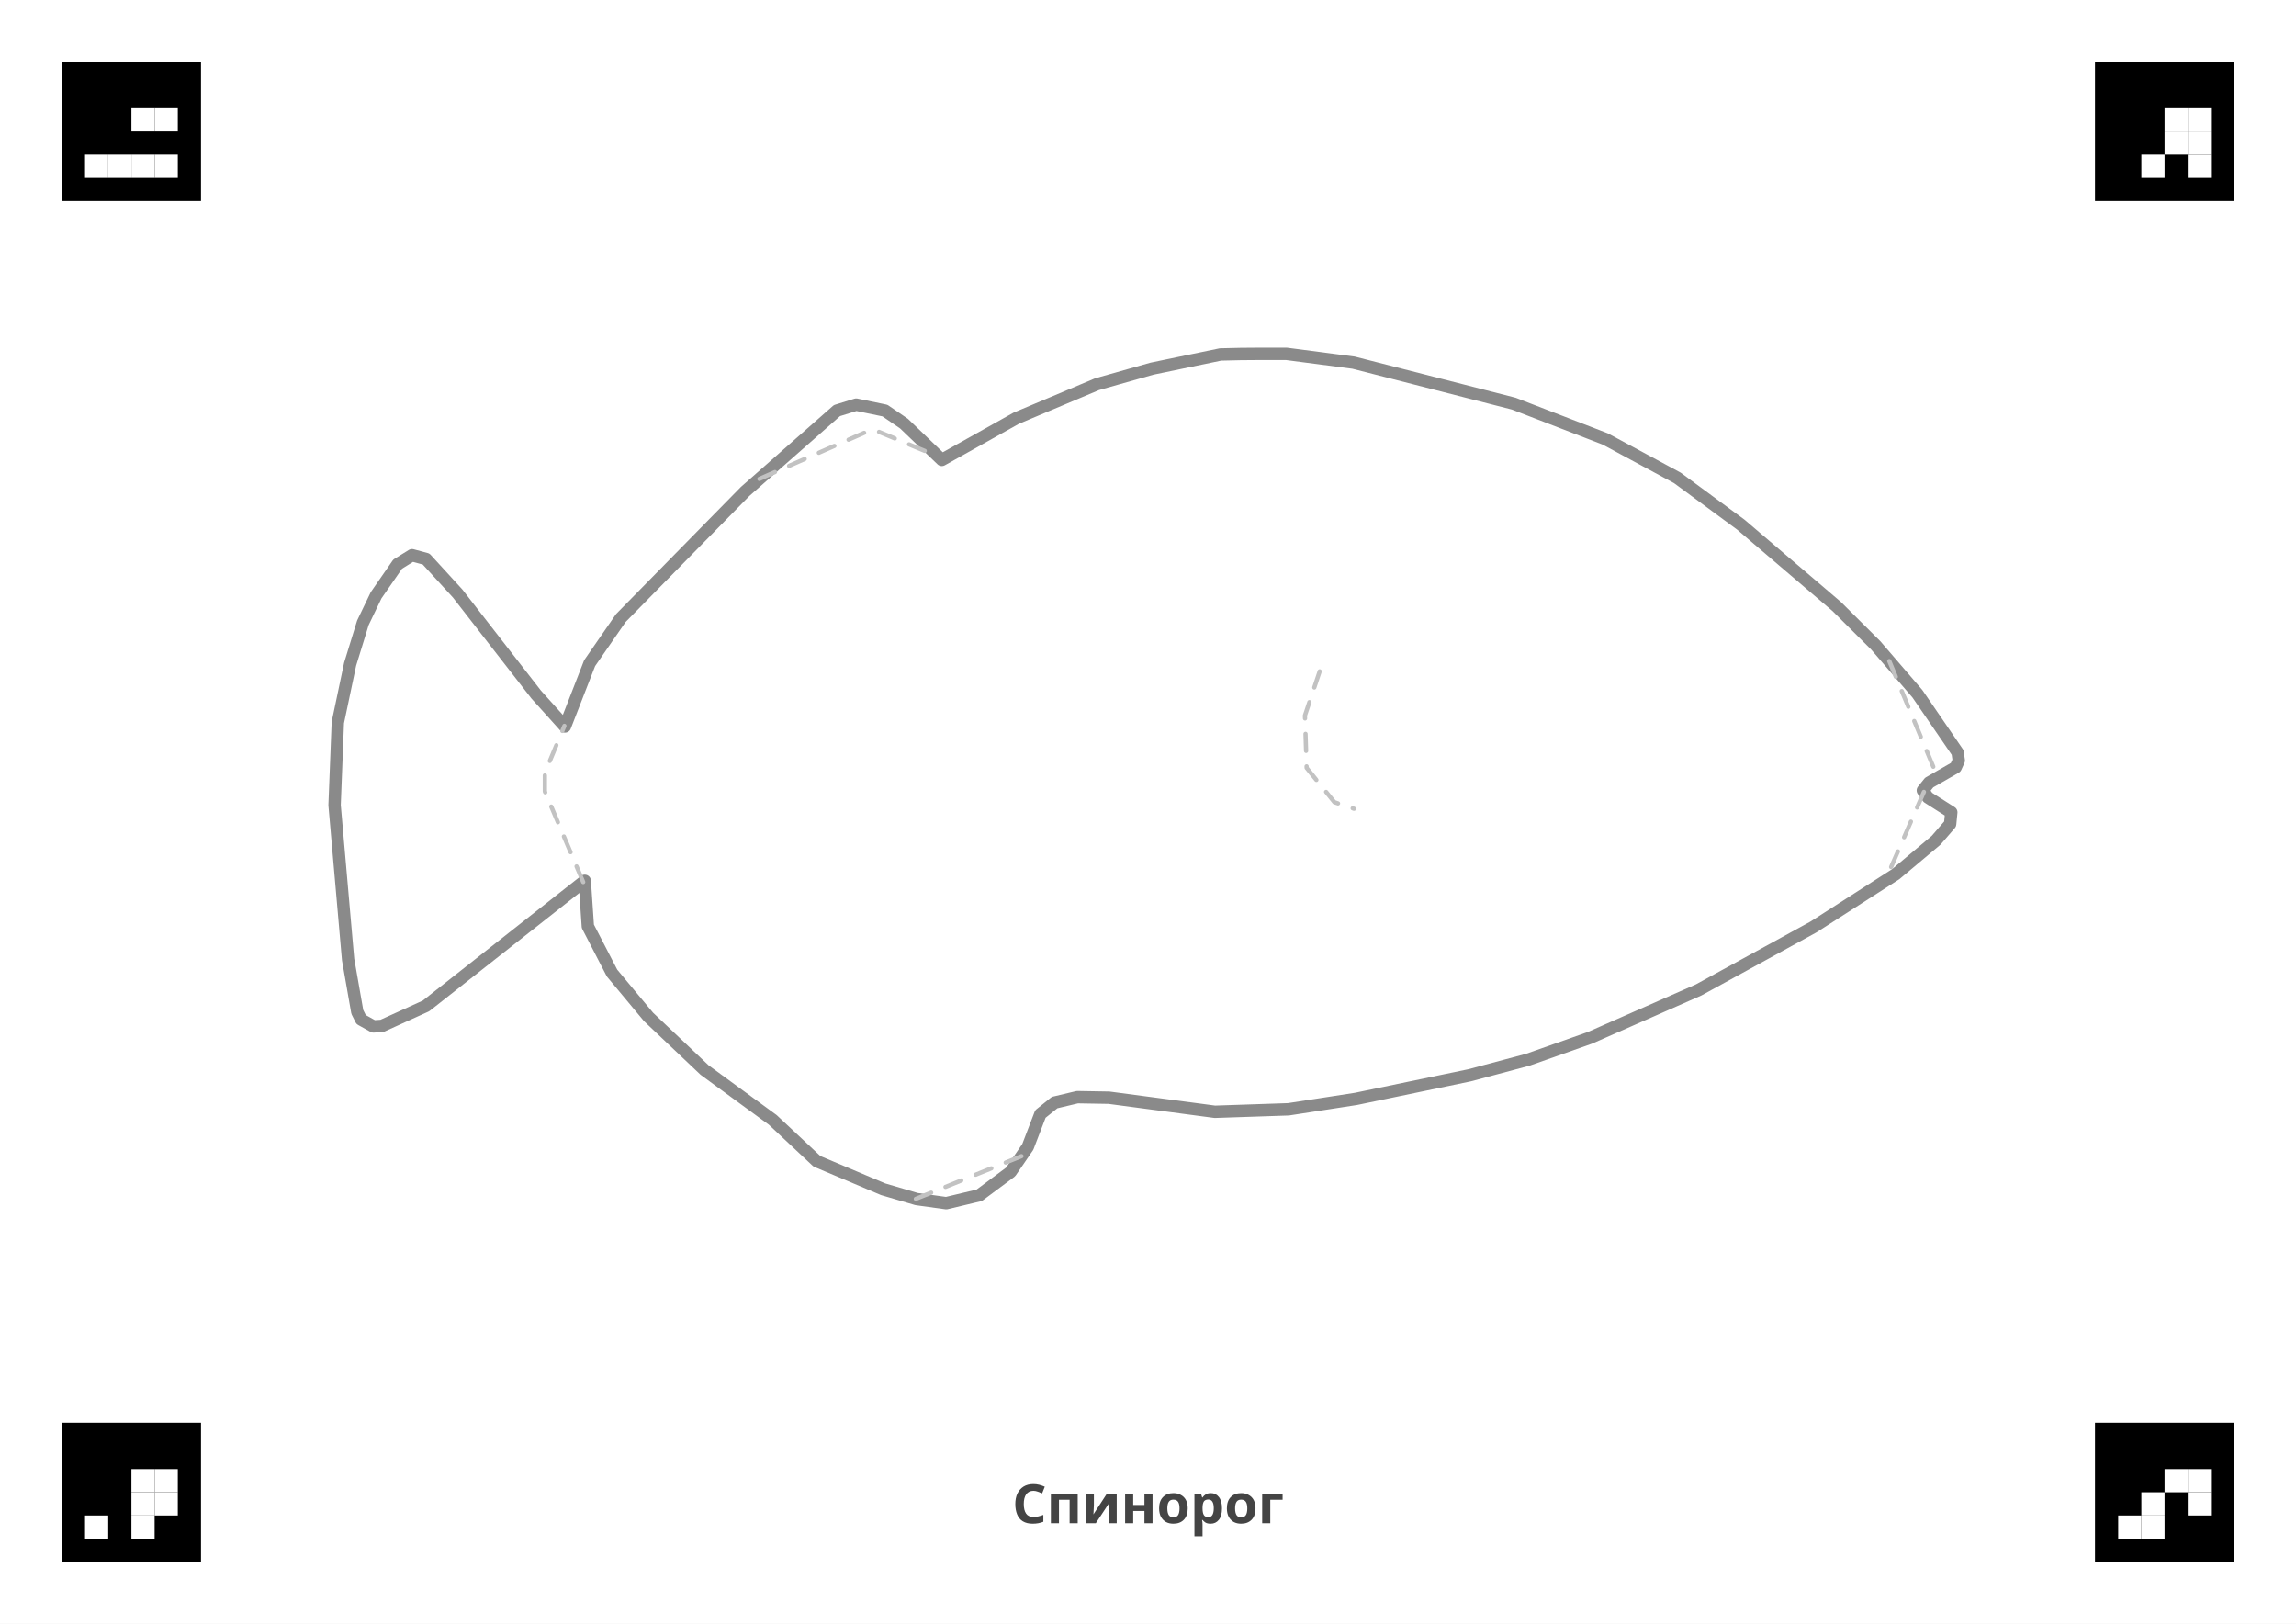
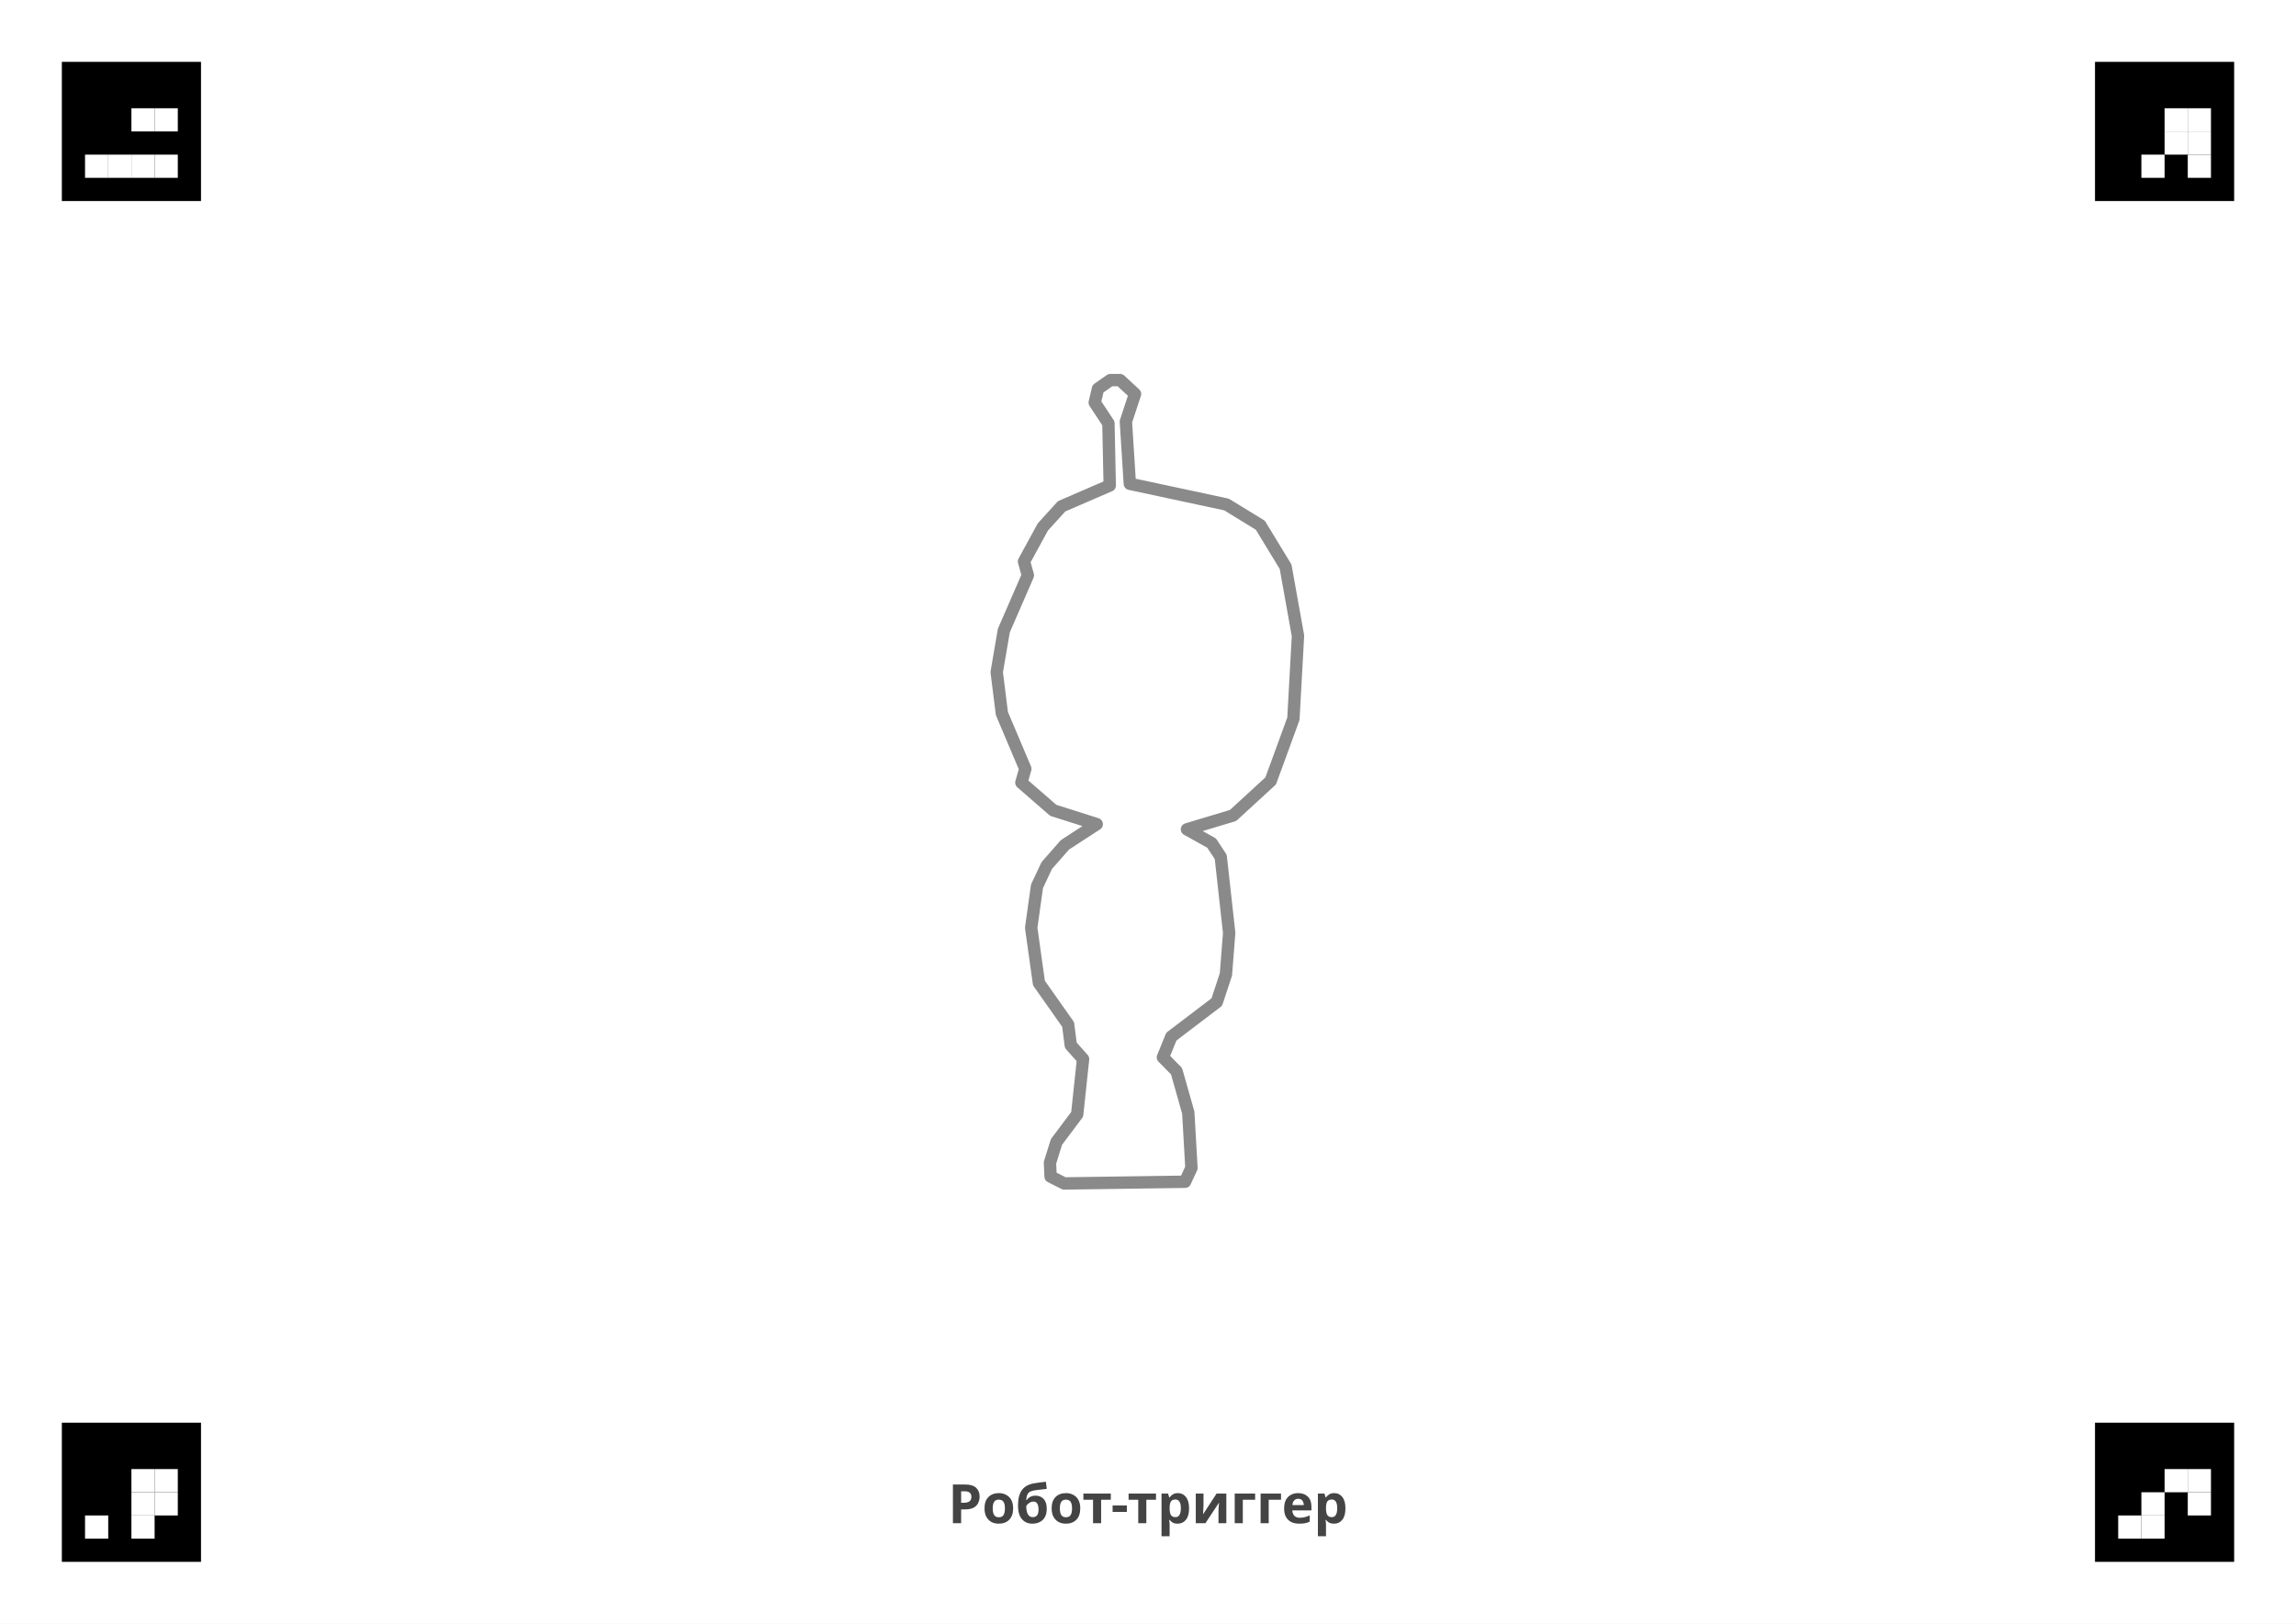
<svg xmlns="http://www.w3.org/2000/svg" width="297mm" height="210mm" viewBox="0 0 297 210">
  <rect width="297" height="210" fill="#fff" />
  <rect x="8" y="8" width="18" height="18" fill="#000" />
  <rect x="17.00" y="14.00" width="3" height="3" fill="#fff" />
  <rect x="20.00" y="14.00" width="3" height="3" fill="#fff" />
  <rect x="11.00" y="20.00" width="3" height="3" fill="#fff" />
  <rect x="14.00" y="20.00" width="3" height="3" fill="#fff" />
  <rect x="17.00" y="20.00" width="3" height="3" fill="#fff" />
  <rect x="20.00" y="20.00" width="3" height="3" fill="#fff" />
  <rect x="271" y="8" width="18" height="18" fill="#000" />
  <rect x="280.00" y="14.00" width="3" height="3" fill="#fff" />
  <rect x="283.00" y="14.00" width="3" height="3" fill="#fff" />
  <rect x="280.00" y="17.00" width="3" height="3" fill="#fff" />
  <rect x="283.00" y="17.00" width="3" height="3" fill="#fff" />
  <rect x="277.00" y="20.00" width="3" height="3" fill="#fff" />
  <rect x="283.00" y="20.00" width="3" height="3" fill="#fff" />
  <rect x="8" y="184" width="18" height="18" fill="#000" />
  <rect x="17.00" y="190.00" width="3" height="3" fill="#fff" />
  <rect x="20.00" y="190.00" width="3" height="3" fill="#fff" />
  <rect x="17.00" y="193.00" width="3" height="3" fill="#fff" />
  <rect x="20.00" y="193.00" width="3" height="3" fill="#fff" />
  <rect x="11.00" y="196.00" width="3" height="3" fill="#fff" />
  <rect x="17.00" y="196.00" width="3" height="3" fill="#fff" />
  <rect x="271" y="184" width="18" height="18" fill="#000" />
  <rect x="280.00" y="190.00" width="3" height="3" fill="#fff" />
  <rect x="283.00" y="190.00" width="3" height="3" fill="#fff" />
  <rect x="277.00" y="193.00" width="3" height="3" fill="#fff" />
  <rect x="283.00" y="193.00" width="3" height="3" fill="#fff" />
  <rect x="274.00" y="196.00" width="3" height="3" fill="#fff" />
  <rect x="277.00" y="196.00" width="3" height="3" fill="#fff" />
-   <path d="M163.01 45.76 L166.39 45.76 L175.09 46.90 L195.83 52.21 L207.66 56.78 L216.98 61.81 L225.19 67.86 L237.60 78.45 L242.64 83.47 L248.03 89.73 L253.23 97.32 L253.38 98.36 L252.98 99.24 L249.55 101.21 L248.73 102.23 L249.39 103.14 L252.41 105.06 L252.26 106.58 L250.44 108.68 L245.22 113.06 L234.58 119.89 L219.73 128.03 L205.65 134.23 L197.63 137.06 L190.10 139.07 L175.42 142.12 L166.67 143.47 L157.15 143.79 L143.45 141.97 L139.36 141.90 L136.42 142.60 L134.58 144.08 L132.95 148.33 L130.73 151.57 L126.67 154.59 L122.40 155.61 L118.57 155.08 L114.24 153.81 L105.67 150.19 L99.96 144.84 L91.14 138.39 L83.89 131.52 L79.17 125.85 L76.04 119.80 L75.64 113.92 L55.10 130.10 L49.41 132.68 L48.31 132.75 L46.71 131.86 L46.22 130.88 L45.03 124.10 L43.28 104.13 L43.70 93.45 L45.29 85.90 L46.94 80.55 L48.65 76.99 L51.44 72.96 L53.30 71.81 L55.12 72.30 L59.20 76.76 L69.36 89.83 L73.08 93.96 L76.27 85.77 L80.31 79.93 L96.39 63.56 L108.27 53.10 L110.75 52.33 L114.47 53.10 L116.94 54.79 L121.83 59.48 L131.45 54.09 L141.90 49.69 L149.01 47.68 L157.87 45.84 L160.47 45.78 Z" fill="#fff" stroke="#8a8a8a" stroke-width="1.6" stroke-linejoin="round" />
-   <path d="M244.39 85.50 L246.08 89.56 L250.08 99.16 L250.67 100.57" fill="none" stroke="#c2c2c2" stroke-width="0.55" stroke-dasharray="2.2 2" stroke-linecap="round" stroke-linejoin="round" />
-   <path d="M248.87 102.42 L248.28 103.76 L244.88 111.56 L243.84 113.95" fill="none" stroke="#c2c2c2" stroke-width="0.55" stroke-dasharray="2.2 2" stroke-linecap="round" stroke-linejoin="round" />
-   <path d="M132.13 149.53 L130.08 150.36 L120.68 154.16 L118.47 155.05" fill="none" stroke="#c2c2c2" stroke-width="0.55" stroke-dasharray="2.2 2" stroke-linecap="round" stroke-linejoin="round" />
-   <path d="M75.44 114.08 L74.88 112.76 L70.48 102.36 L70.48 99.96 L72.48 95.16 L73.01 93.88" fill="none" stroke="#c2c2c2" stroke-width="0.55" stroke-dasharray="2.2 2" stroke-linecap="round" stroke-linejoin="round" />
-   <path d="M98.23 61.94 L102.28 60.16 L112.28 55.76 L113.48 55.76 L118.28 57.76 L121.39 59.05" fill="none" stroke="#c2c2c2" stroke-width="0.55" stroke-dasharray="2.2 2" stroke-linecap="round" stroke-linejoin="round" />
-   <path d="M170.71 86.83 L168.80 92.54 L169.02 99.31 L172.61 103.75 L175.15 104.60" fill="none" stroke="#c2c2c2" stroke-width="0.55" stroke-dasharray="2.2 2" stroke-linecap="round" stroke-linejoin="round" />
-   <text x="148.5" y="197" text-anchor="middle" font-family="Segoe UI, sans-serif" font-size="7" font-weight="600" fill="#444">Спинорог</text>
+   <path d="M137.66 153.06 L135.90 152.17 L135.82 150.38 L136.66 147.69 L139.34 144.12 L140.10 136.97 L138.51 135.19 L138.17 132.50 L134.39 127.14 L133.39 119.99 L134.14 114.63 L135.40 111.95 L137.75 109.27 L141.87 106.59 L136.24 104.80 L132.12 101.22 L132.63 99.44 L129.60 92.28 L128.93 86.93 L129.85 81.56 L132.96 74.41 L132.46 72.62 L134.90 68.15 L137.33 65.48 L143.55 62.79 L143.38 54.75 L141.61 52.07 L142.03 50.28 L143.63 49.16 L144.89 49.16 L146.82 50.95 L145.64 54.53 L146.15 62.57 L158.66 65.25 L163.03 67.93 L166.30 73.30 L167.90 82.23 L167.31 92.96 L164.37 101.00 L159.50 105.47 L153.54 107.26 L156.73 109.04 L157.91 110.83 L159.00 120.66 L158.58 126.02 L157.40 129.60 L151.52 134.07 L150.43 136.75 L152.19 138.54 L153.71 143.90 L154.12 151.05 L153.29 152.84 Z" fill="#fff" stroke="#8a8a8a" stroke-width="1.6" stroke-linejoin="round" />
+   <text x="148.5" y="197" text-anchor="middle" font-family="Segoe UI, sans-serif" font-size="7" font-weight="600" fill="#444">Робот-триггер</text>
</svg>
